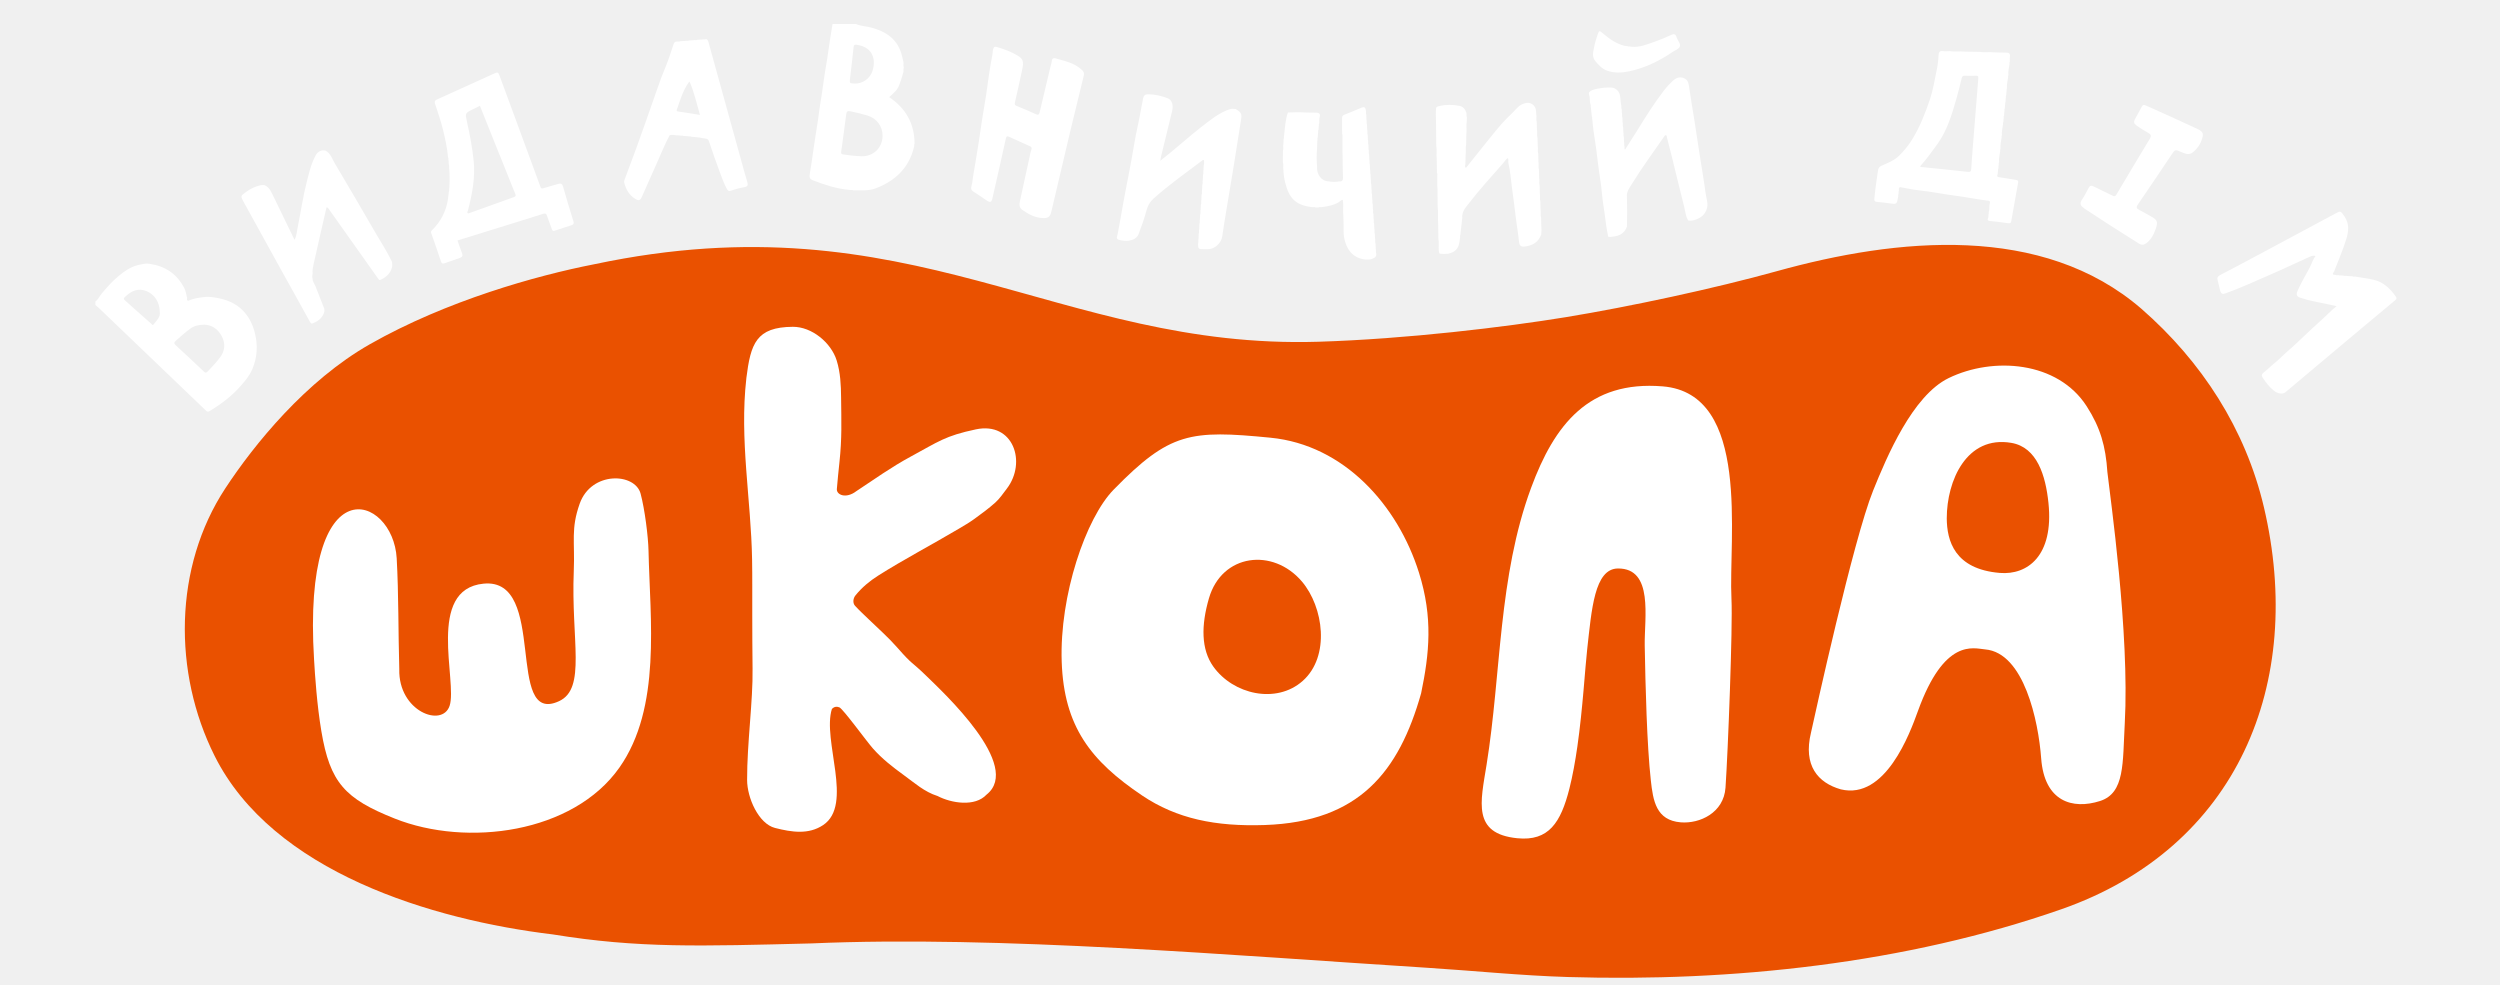
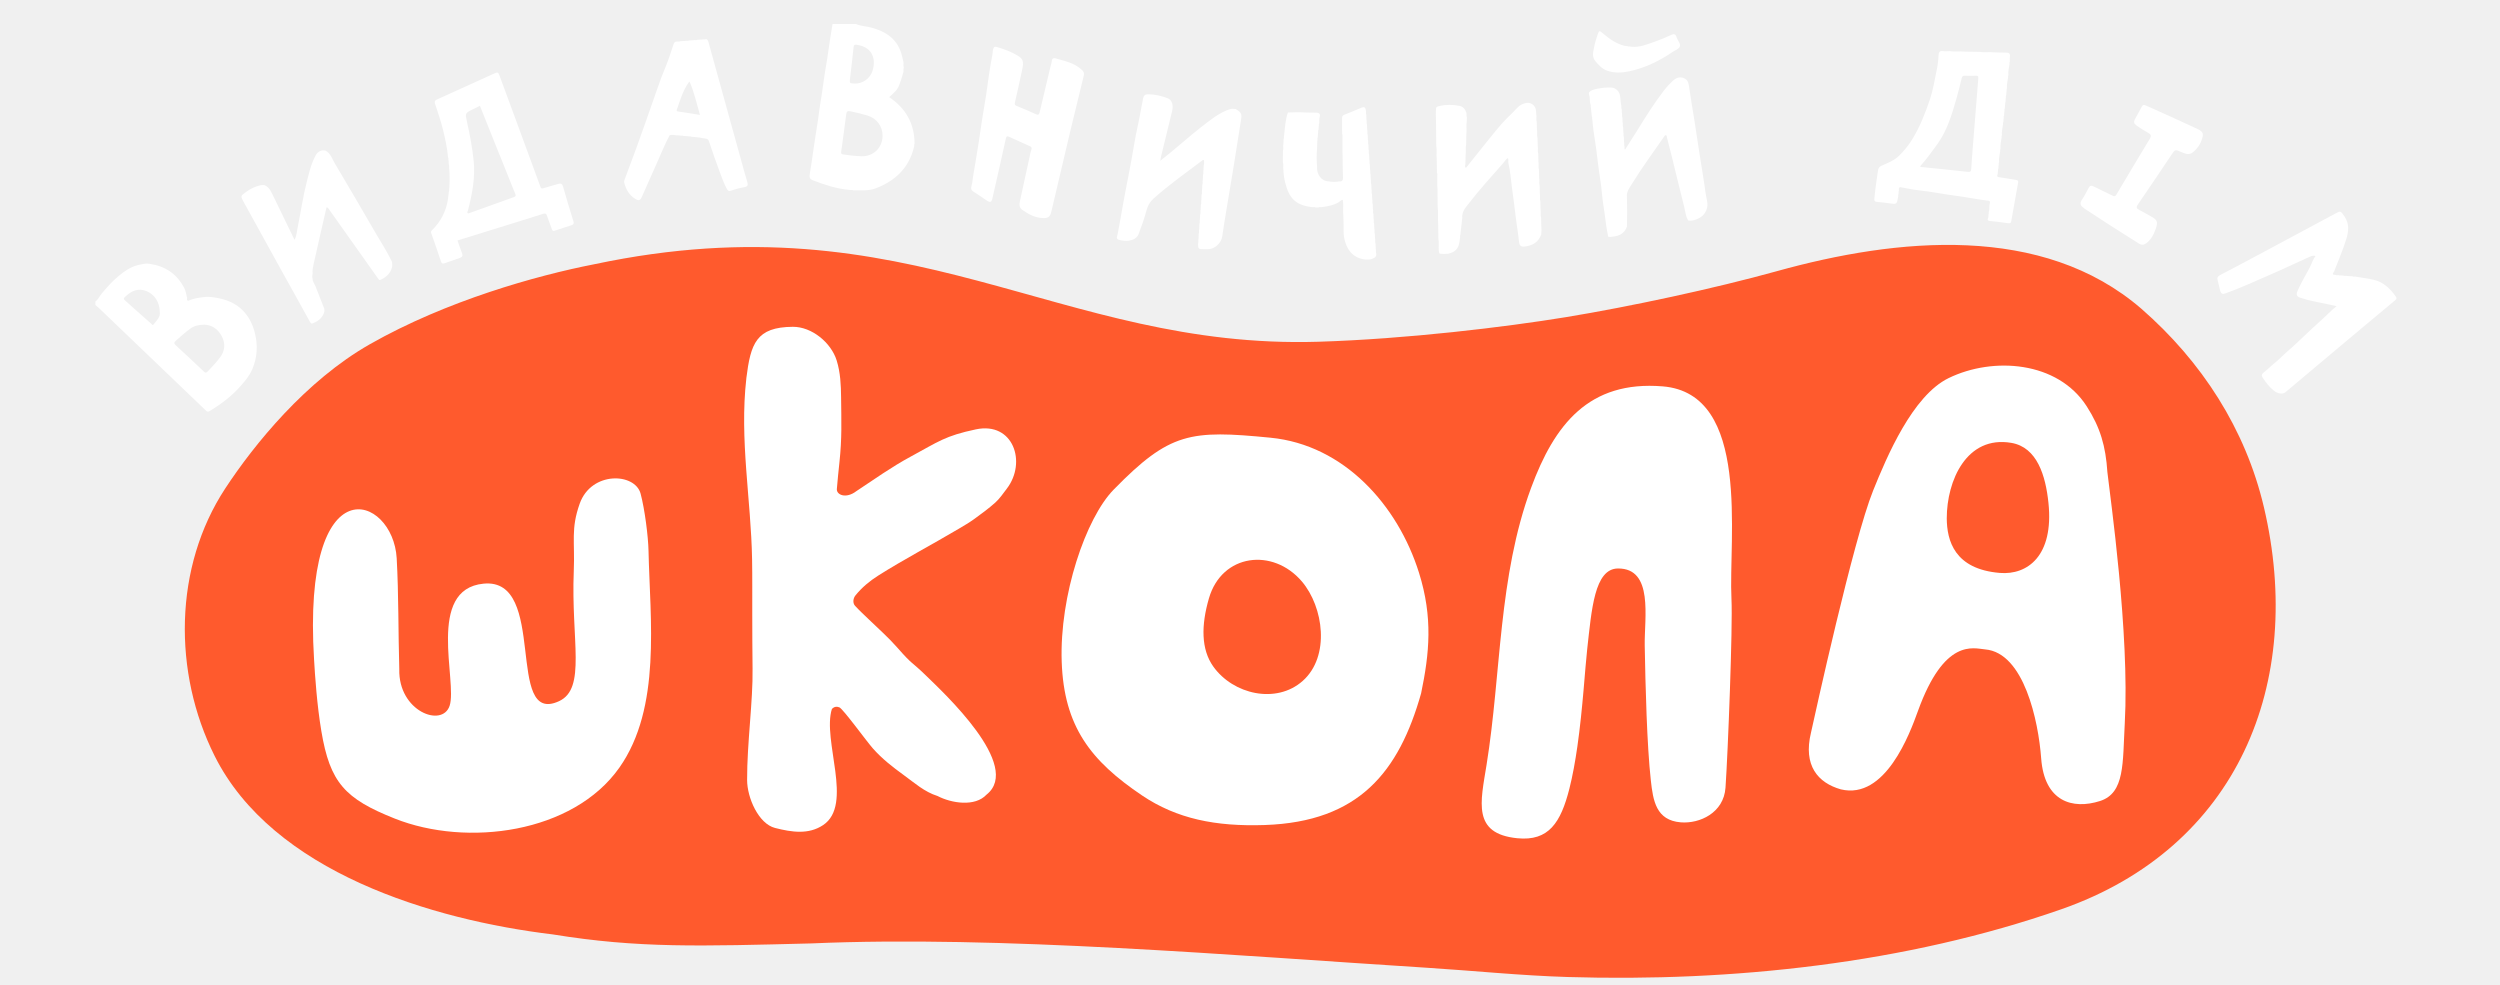
<svg xmlns="http://www.w3.org/2000/svg" width="198" height="78" viewBox="0 0 198 78" fill="none">
-   <path fill-rule="evenodd" clip-rule="evenodd" d="M163.238 72.019C150.937 76.319 137.148 77.774 124.179 77.38C120.44 77.268 116.709 76.88 112.978 76.644C97.902 75.692 79.062 74.07 64.276 74.718C55.468 74.94 50.577 75.111 43.782 74.006C34.236 72.855 21.593 69.072 16.991 59.854C13.7 53.267 13.747 44.913 17.845 38.677C20.12 35.213 24.219 30.143 29.307 27.255C35.356 23.82 42.479 21.824 47.072 20.927C72.245 15.594 83.725 27.7 104.419 27.066C111.364 26.854 119.226 25.904 124.018 25.119C129.113 24.281 135.752 22.857 140.724 21.478C150.277 18.824 161.758 17.679 169.604 24.459C174.369 28.622 177.846 33.972 179.303 40.177C182.572 54.086 177.24 67.134 163.238 72.02V72.019Z" fill="#EA5100" />
+   <path fill-rule="evenodd" clip-rule="evenodd" d="M163.238 72.019C150.937 76.319 137.148 77.774 124.179 77.38C120.44 77.268 116.709 76.88 112.978 76.644C97.902 75.692 79.062 74.07 64.276 74.718C55.468 74.94 50.577 75.111 43.782 74.006C34.236 72.855 21.593 69.072 16.991 59.854C13.7 53.267 13.747 44.913 17.845 38.677C20.12 35.213 24.219 30.143 29.307 27.255C35.356 23.82 42.479 21.824 47.072 20.927C72.245 15.594 83.725 27.7 104.419 27.066C111.364 26.854 119.226 25.904 124.018 25.119C129.113 24.281 135.752 22.857 140.724 21.478C150.277 18.824 161.758 17.679 169.604 24.459C174.369 28.622 177.846 33.972 179.303 40.177C182.572 54.086 177.24 67.134 163.238 72.02V72.019Z" fill="#FF5A2D" />
  <path fill-rule="evenodd" clip-rule="evenodd" d="M154.183 41.045C154.196 42.812 154.784 45.08 158.392 45.376C160.563 45.554 162.672 44.036 162.238 39.834C162.015 37.673 161.343 35.426 159.298 35.075C155.756 34.469 154.183 38.073 154.184 41.047L154.183 41.045ZM148.354 38.848C149.437 36.165 151.474 31.331 154.336 29.943C157.853 28.233 162.973 28.598 165.27 32.183C166.351 33.868 166.771 35.348 166.904 37.384C167.125 39.353 168.676 50.179 168.282 57.28C168.107 60.44 168.304 62.809 166.316 63.442C164.164 64.127 161.913 63.511 161.66 60.054C161.442 57.101 160.302 51.701 157.23 51.433C156.303 51.353 153.995 50.505 151.895 56.328C151.252 58.113 149.314 63.367 145.794 62.517C143.972 61.999 142.802 60.625 143.428 58.037C143.736 56.643 146.78 42.746 148.354 38.847V38.848Z" fill="white" />
  <path fill-rule="evenodd" clip-rule="evenodd" d="M130.745 61.797C130.436 59.013 130.319 54.338 130.262 51.13C130.224 48.943 130.984 45.005 128.143 45.024C126.271 45.036 126.057 48.303 125.708 51.398C125.534 52.939 125.359 56.097 124.93 59.107C124.761 60.286 124.555 61.442 124.294 62.47C123.614 65.145 122.662 66.641 120.165 66.388C116.586 66.028 117.258 63.547 117.738 60.559C118.906 53.288 118.661 45.691 121.261 38.642C123.107 33.638 125.827 30.123 131.684 30.6C138.713 31.172 136.887 42.643 137.132 47.443C137.242 49.595 136.852 59.614 136.66 62.379C136.522 64.385 134.611 65.248 133.123 65.13C131.157 64.975 130.923 63.41 130.745 61.799V61.797Z" fill="white" />
  <path fill-rule="evenodd" clip-rule="evenodd" d="M59.108 29.97C59.452 27.21 59.886 25.903 62.79 25.883C64.296 25.873 65.825 27.139 66.264 28.547C66.564 29.514 66.605 30.497 66.615 31.492C66.635 33.385 66.688 34.695 66.487 36.583C66.41 37.296 66.338 38.01 66.279 38.725C66.24 39.196 67.004 39.53 67.829 38.895C69.261 37.949 70.606 36.986 72.118 36.169C74.35 34.962 74.832 34.528 77.292 34.005C80.256 33.381 81.338 36.615 79.738 38.704C79.449 39.081 79.179 39.486 78.83 39.801C78.298 40.278 77.715 40.703 77.134 41.124C76.752 41.4 76.34 41.636 75.935 41.878C73.885 43.095 71.494 44.355 69.55 45.59C68.869 46.021 68.258 46.531 67.75 47.16C67.563 47.391 67.521 47.761 67.718 47.978C68.06 48.351 68.436 48.694 68.8 49.047C69.582 49.803 70.379 50.501 71.098 51.325C72.315 52.715 72.166 52.363 73.326 53.493C74.692 54.828 81.01 60.659 78.132 62.936C77.221 63.915 75.363 63.623 74.252 63.043C73.217 62.72 72.428 62.003 71.579 61.388C70.704 60.755 69.853 60.09 69.135 59.279C68.631 58.709 66.772 56.145 66.48 56.023C66.259 55.932 66.061 55.974 65.889 56.142C65.096 58.622 67.624 63.735 65.188 65.349C64.042 66.109 62.727 65.918 61.379 65.573C60.078 65.239 59.174 63.185 59.171 61.778C59.162 58.864 59.643 55.512 59.603 52.956C59.583 51.517 59.583 50.078 59.579 48.638C59.574 47.188 59.591 45.738 59.565 44.289C59.483 39.564 58.559 34.825 59.11 29.972L59.108 29.97Z" fill="white" />
  <path fill-rule="evenodd" clip-rule="evenodd" d="M31.623 53.012C31.548 56.336 35.024 57.657 35.61 55.898C36.246 53.983 33.729 46.664 38.303 46.225C43.425 45.734 39.961 57.519 44.272 55.535C46.462 54.529 45.218 50.701 45.443 45.228C45.54 42.879 45.198 41.896 45.913 39.887C46.836 37.296 50.292 37.437 50.736 39.098C51.064 40.326 51.339 42.488 51.363 43.63C51.478 49.059 52.4 56.05 49.054 60.797C45.389 65.997 36.986 67.106 31.263 64.83C27.319 63.262 26.134 61.986 25.451 57.906C25.103 55.829 24.95 53.541 24.874 52.243C23.909 36.578 31.131 39.203 31.418 44.212C31.578 47.065 31.538 50.125 31.624 53.011L31.623 53.012Z" fill="white" />
  <path fill-rule="evenodd" clip-rule="evenodd" d="M185.283 21.81C185.377 21.814 185.47 21.817 185.565 21.822C185.691 21.888 185.832 21.819 185.96 21.865C186.073 21.869 186.185 21.873 186.299 21.878C186.404 21.943 186.529 21.875 186.638 21.922C187.085 22.005 187.539 22.05 187.983 22.154C188.784 22.343 189.314 22.869 189.763 23.509C189.854 23.642 189.771 23.717 189.682 23.792C188.798 24.528 187.915 25.263 187.034 26.001C185.894 26.955 184.755 27.911 183.618 28.868C182.745 29.602 181.873 30.336 180.999 31.07C180.791 31.242 180.397 31.182 180.111 30.957C179.742 30.668 179.463 30.304 179.209 29.917C179.096 29.745 179.119 29.625 179.29 29.496C179.598 29.261 179.867 28.976 180.17 28.736C180.551 28.435 180.873 28.074 181.243 27.76C181.646 27.419 182.027 27.043 182.414 26.681C182.898 26.231 183.373 25.775 183.868 25.336C184.255 24.992 184.606 24.605 185.057 24.247C184.458 24.119 183.922 23.997 183.381 23.893C182.968 23.815 182.561 23.71 182.164 23.574C181.896 23.483 181.843 23.33 181.955 23.067C182.232 22.413 182.606 21.806 182.937 21.178C183.09 20.887 183.166 20.562 183.393 20.275C183.138 20.207 182.959 20.323 182.786 20.401C181.776 20.852 180.78 21.333 179.764 21.771C178.599 22.273 177.447 22.812 176.25 23.238C176.05 23.308 175.925 23.291 175.85 23.054C175.759 22.766 175.717 22.469 175.635 22.18C175.573 21.952 175.681 21.864 175.874 21.764C177.028 21.166 178.176 20.551 179.321 19.937C181.193 18.935 183.064 17.932 184.933 16.927C185.376 16.688 185.372 16.678 185.69 17.152C186.081 17.733 186.015 18.338 185.815 18.971C185.546 19.835 185.183 20.661 184.861 21.503C184.84 21.555 184.599 21.774 184.935 21.768C185.047 21.828 185.172 21.767 185.283 21.811" fill="white" />
  <path fill-rule="evenodd" clip-rule="evenodd" d="M82.683 17.27C82.025 17.283 81.488 16.985 80.972 16.627C80.717 16.449 80.715 16.214 80.778 15.935C81.025 14.839 81.246 13.74 81.496 12.645C81.558 12.382 81.592 12.108 81.686 11.855C81.747 11.691 81.68 11.631 81.562 11.577C81.019 11.327 80.474 11.079 79.927 10.838C79.801 10.781 79.71 10.755 79.663 10.974C79.325 12.547 78.958 14.115 78.605 15.687C78.531 16.021 78.431 16.069 78.145 15.877C77.795 15.644 77.451 15.397 77.092 15.175C76.775 14.977 76.973 14.711 76.998 14.488C77.06 13.938 77.171 13.392 77.259 12.845C77.35 12.291 77.441 11.736 77.528 11.18C77.611 10.642 77.683 10.099 77.767 9.561C77.872 8.898 77.992 8.237 78.093 7.573C78.178 7.027 78.242 6.473 78.326 5.925C78.405 5.405 78.49 4.885 78.591 4.369C78.622 4.208 78.617 4.045 78.661 3.884C78.708 3.694 78.818 3.682 78.948 3.721C79.52 3.889 80.079 4.092 80.59 4.4C81.019 4.658 81.093 4.876 80.967 5.471C80.779 6.356 80.586 7.238 80.381 8.116C80.344 8.272 80.38 8.335 80.515 8.391C81.031 8.605 81.547 8.813 82.054 9.049C82.254 9.14 82.302 9.048 82.339 8.898C82.625 7.703 82.911 6.509 83.189 5.312C83.228 5.144 83.293 4.985 83.306 4.808C83.316 4.674 83.415 4.57 83.58 4.617C84.319 4.835 85.088 4.969 85.682 5.533C85.83 5.674 85.886 5.782 85.838 5.979C85.478 7.434 85.123 8.891 84.776 10.35C84.277 12.445 83.787 14.544 83.294 16.641C83.277 16.713 83.255 16.784 83.238 16.855C83.172 17.143 82.986 17.282 82.68 17.271" fill="white" />
  <path fill-rule="evenodd" clip-rule="evenodd" d="M95.091 16.608C95.096 16.476 95.101 16.346 95.108 16.216C95.173 16.089 95.108 15.951 95.148 15.823C95.152 15.691 95.158 15.562 95.164 15.432C95.23 15.304 95.164 15.167 95.204 15.039C95.21 14.907 95.214 14.777 95.221 14.647C95.286 14.52 95.22 14.381 95.263 14.255C95.267 14.125 95.273 13.994 95.277 13.866C95.342 13.739 95.276 13.599 95.317 13.47C95.323 13.34 95.329 13.21 95.334 13.082C95.389 12.965 95.355 12.842 95.357 12.724C95.358 12.655 95.309 12.658 95.261 12.676C93.945 13.675 92.588 14.624 91.356 15.732C91.062 15.997 90.894 16.304 90.794 16.693C90.633 17.313 90.409 17.921 90.183 18.523C90.055 18.868 89.742 19.014 89.392 19.064C89.141 19.1 88.893 19.057 88.647 19.004C88.33 18.936 88.492 18.678 88.517 18.547C88.673 17.747 88.809 16.943 88.951 16.139C89.077 15.425 89.222 14.712 89.359 14.002C89.536 13.084 89.706 12.164 89.859 11.244C89.98 10.509 90.164 9.786 90.293 9.054C90.367 8.627 90.453 8.203 90.537 7.777C90.579 7.569 90.689 7.467 90.917 7.467C91.456 7.467 91.97 7.587 92.468 7.777C92.811 7.909 92.953 8.299 92.832 8.801C92.55 9.983 92.255 11.161 91.968 12.34C91.939 12.453 91.925 12.567 91.892 12.736C92.181 12.503 92.426 12.305 92.672 12.107C93.029 11.818 93.378 11.515 93.731 11.22C94.186 10.839 94.635 10.446 95.108 10.085C95.833 9.532 96.53 8.929 97.423 8.64C97.571 8.609 97.722 8.613 97.871 8.635C98.342 8.932 98.369 9.022 98.278 9.569C98.079 10.78 97.897 11.992 97.701 13.204C97.523 14.305 97.334 15.405 97.152 16.507C97.031 17.243 96.906 17.979 96.802 18.718C96.725 19.257 96.196 19.744 95.654 19.738C95.542 19.737 95.429 19.742 95.316 19.739C94.914 19.73 94.891 19.706 94.883 19.316C94.94 19.184 94.877 19.041 94.923 18.909C94.928 18.784 94.933 18.656 94.937 18.531C94.995 18.399 94.933 18.256 94.979 18.124C94.984 17.998 94.989 17.873 94.994 17.745C95.051 17.613 94.989 17.47 95.036 17.338C95.039 17.227 95.043 17.115 95.048 17.004C95.113 16.876 95.048 16.739 95.088 16.611" fill="white" />
  <path fill-rule="evenodd" clip-rule="evenodd" d="M121.771 10.903C121.779 11.123 121.784 11.343 121.79 11.565C121.833 11.768 121.763 11.981 121.83 12.184C121.834 12.387 121.839 12.592 121.843 12.796C121.891 13.004 121.821 13.22 121.883 13.427C121.888 13.647 121.896 13.867 121.902 14.086C121.945 14.29 121.873 14.502 121.942 14.704C121.946 14.91 121.952 15.116 121.956 15.32C122 15.526 121.931 15.741 121.995 15.944C122 16.147 122.005 16.349 122.009 16.551C122.063 16.775 121.981 17.006 122.054 17.227C122.058 17.433 122.064 17.636 122.068 17.842C122.089 18.084 122.094 18.325 122.067 18.566C121.843 19.195 121.366 19.463 120.722 19.528C120.427 19.558 120.336 19.407 120.311 19.181C120.237 18.483 120.117 17.791 120.035 17.095C119.947 16.334 119.843 15.573 119.741 14.815C119.658 14.184 119.617 13.546 119.464 12.923C119.434 12.799 119.493 12.665 119.433 12.518C119.248 12.613 119.165 12.798 119.039 12.936C118.094 14.007 117.132 15.065 116.262 16.199C116.089 16.426 115.89 16.644 115.838 16.942C115.769 17.085 115.841 17.243 115.796 17.389C115.752 17.78 115.709 18.172 115.666 18.562C115.604 18.67 115.669 18.795 115.623 18.904C115.58 19.311 115.522 19.703 115.115 19.943C114.982 20.02 114.843 20.05 114.705 20.095C114.481 20.118 114.258 20.12 114.033 20.094C113.973 20.048 113.98 19.974 113.959 19.912C113.915 19.573 113.987 19.233 113.92 18.895C113.914 18.504 113.908 18.114 113.902 17.725C113.858 17.277 113.932 16.825 113.862 16.379C113.858 15.911 113.854 15.445 113.85 14.978C113.812 14.638 113.844 14.295 113.832 13.955C113.829 13.865 113.855 13.77 113.807 13.683C113.801 13.31 113.794 12.938 113.789 12.566C113.746 12.227 113.818 11.886 113.751 11.548C113.746 10.896 113.738 10.245 113.732 9.594C113.716 9.259 113.706 8.924 113.738 8.591C113.752 8.443 113.882 8.427 113.984 8.403C114.517 8.273 115.057 8.279 115.593 8.386C115.893 8.447 116.043 8.661 116.135 8.927C116.172 9.04 116.116 9.161 116.174 9.272C116.174 9.374 116.172 9.477 116.172 9.581C116.107 9.938 116.182 10.303 116.133 10.66C116.128 10.92 116.124 11.181 116.119 11.441C116.049 11.721 116.128 12.008 116.076 12.287C116.07 12.527 116.066 12.765 116.059 13.002C116.046 13.105 115.974 13.215 116.107 13.295C116.496 12.808 116.88 12.318 117.272 11.834C117.807 11.179 118.324 10.511 118.876 9.869C119.28 9.4 119.749 9.001 120.162 8.543C120.323 8.366 120.547 8.238 120.79 8.171C121.238 8.046 121.64 8.35 121.658 8.816C121.661 8.89 121.667 8.964 121.671 9.04C121.718 9.245 121.646 9.458 121.711 9.663C121.716 9.866 121.721 10.07 121.726 10.273C121.773 10.481 121.703 10.695 121.765 10.902" fill="white" />
  <path fill-rule="evenodd" clip-rule="evenodd" d="M128.853 17.949C128.662 18.487 128.241 18.696 127.705 18.747C127.593 18.774 127.481 18.774 127.371 18.747C127.314 18.438 127.242 18.133 127.203 17.822C127.139 17.289 127.07 16.757 126.984 16.227C126.902 15.733 126.875 15.23 126.812 14.734C126.746 14.228 126.661 13.726 126.595 13.22C126.533 12.753 126.485 12.282 126.421 11.813C126.352 11.309 126.269 10.807 126.199 10.303C126.161 10.032 126.142 9.757 126.113 9.485C126.069 9.395 126.131 9.288 126.069 9.203C126.047 8.978 126.025 8.755 126 8.532C125.957 8.441 126.018 8.337 125.957 8.249C125.883 8.004 125.943 7.743 125.856 7.495C125.788 7.302 125.947 7.207 126.107 7.14C126.403 7.014 126.722 7.001 127.031 6.947C127.274 6.931 127.518 6.921 127.761 6.952C128.147 7.085 128.306 7.372 128.33 7.759C128.34 7.944 128.372 8.128 128.394 8.31C128.443 8.418 128.375 8.543 128.44 8.647C128.444 8.741 128.448 8.833 128.453 8.927C128.501 9.054 128.428 9.196 128.496 9.319C128.5 9.432 128.505 9.543 128.508 9.655C128.556 9.787 128.491 9.93 128.55 10.062C128.556 10.187 128.562 10.315 128.567 10.44C128.611 10.57 128.548 10.712 128.609 10.841C128.613 10.97 128.618 11.096 128.622 11.225C128.67 11.355 128.603 11.496 128.665 11.625V11.818L128.712 11.84C129.021 11.352 129.336 10.868 129.64 10.378C130.313 9.285 130.994 8.197 131.777 7.178C132.002 6.886 132.259 6.611 132.532 6.362C132.757 6.161 133.045 6.062 133.355 6.185C133.627 6.292 133.722 6.506 133.762 6.792C133.888 7.697 134.049 8.595 134.191 9.499C134.331 10.393 134.462 11.287 134.602 12.182C134.764 13.23 134.948 14.277 135.088 15.328C135.139 15.708 135.297 16.085 135.195 16.481C135.048 17.05 134.628 17.32 134.09 17.458C133.96 17.479 133.829 17.487 133.7 17.455C133.496 17.112 133.474 16.715 133.378 16.341C133.061 15.099 132.766 13.852 132.458 12.608C132.316 12.028 132.162 11.45 132.019 10.87C132.002 10.81 132.028 10.733 131.941 10.712C131.855 10.694 131.834 10.767 131.798 10.819C130.946 12.062 130.04 13.27 129.255 14.556C129.063 14.871 128.805 15.183 128.853 15.598C128.876 16.381 128.874 17.163 128.854 17.947" fill="white" />
  <path fill-rule="evenodd" clip-rule="evenodd" d="M25.776 11.927C26.192 12.145 26.306 12.585 26.52 12.945C27.607 14.772 28.679 16.606 29.744 18.447C30.183 19.209 30.672 19.946 31.049 20.744C31.066 20.891 31.075 21.04 31.043 21.187C30.919 21.655 30.596 21.94 30.176 22.145C30.085 22.192 30.043 22.203 29.977 22.108C29.192 20.991 28.399 19.881 27.611 18.77C27.085 18.03 26.561 17.291 26.037 16.55C25.994 16.49 25.96 16.422 25.859 16.427C25.518 17.923 25.171 19.417 24.839 20.916C24.784 21.165 24.73 21.424 24.761 21.687C24.719 21.823 24.719 21.957 24.761 22.094C24.757 22.318 24.914 22.482 24.989 22.678C25.214 23.27 25.448 23.856 25.681 24.445C25.703 24.536 25.706 24.628 25.678 24.721C25.553 25.145 25.252 25.395 24.858 25.572C24.707 25.641 24.645 25.67 24.548 25.491C23.785 24.095 23.005 22.709 22.234 21.318C21.259 19.556 20.288 17.792 19.316 16.03C19.004 15.461 19.073 15.519 19.531 15.175C19.853 14.935 20.238 14.761 20.642 14.671C20.754 14.653 20.866 14.646 20.976 14.675C21.354 14.856 21.492 15.221 21.66 15.561C22.214 16.698 22.764 17.836 23.327 18.996C23.495 18.67 23.512 18.32 23.579 17.989C23.825 16.785 23.995 15.568 24.302 14.375C24.484 13.669 24.644 12.957 24.999 12.307C25.102 12.119 25.237 11.989 25.445 11.932C25.557 11.899 25.669 11.903 25.779 11.928" fill="white" />
  <path fill-rule="evenodd" clip-rule="evenodd" d="M108.266 9.892C108.271 10.018 108.276 10.145 108.281 10.271C108.327 10.404 108.264 10.546 108.323 10.678C108.327 10.803 108.333 10.931 108.337 11.056C108.384 11.189 108.321 11.331 108.379 11.463C108.384 11.589 108.389 11.716 108.394 11.842C108.44 11.975 108.377 12.117 108.434 12.249C108.439 12.377 108.444 12.502 108.45 12.627C108.497 12.759 108.434 12.902 108.49 13.034C108.496 13.162 108.502 13.287 108.507 13.413C108.553 13.545 108.49 13.688 108.547 13.82C108.552 13.947 108.557 14.073 108.563 14.198C108.611 14.328 108.545 14.47 108.606 14.599C108.611 14.727 108.616 14.856 108.622 14.983C108.667 15.115 108.601 15.255 108.662 15.383C108.668 15.512 108.672 15.641 108.679 15.767C108.723 15.899 108.658 16.039 108.719 16.168C108.724 16.296 108.729 16.425 108.735 16.552C108.78 16.683 108.714 16.823 108.775 16.952C108.781 17.081 108.785 17.209 108.79 17.336C108.836 17.468 108.771 17.608 108.832 17.736C108.836 17.865 108.842 17.994 108.846 18.12C108.89 18.252 108.827 18.392 108.888 18.521C108.893 18.649 108.898 18.778 108.903 18.905C108.947 19.037 108.884 19.177 108.945 19.307C108.949 19.435 108.955 19.563 108.959 19.69C109.004 19.822 108.94 19.964 109.001 20.092C109.032 20.42 108.76 20.453 108.55 20.544C108.363 20.56 108.174 20.569 107.99 20.538C107.081 20.357 106.656 19.738 106.47 18.897C106.372 18.443 106.432 17.981 106.406 17.522C106.397 17.363 106.396 17.207 106.389 17.049C106.345 16.645 106.419 16.237 106.351 15.833C106.183 15.83 106.107 15.979 105.981 16.048C105.6 16.258 105.185 16.335 104.763 16.393C104.649 16.427 104.525 16.377 104.412 16.43H104.212C104.082 16.371 103.94 16.434 103.81 16.392C102.578 16.224 102.08 15.654 101.785 14.457C101.703 14.13 101.657 13.798 101.646 13.46C101.599 13.257 101.674 13.044 101.604 12.842C101.605 12.548 101.605 12.253 101.607 11.96C101.668 11.774 101.604 11.578 101.645 11.391C101.65 11.263 101.658 11.136 101.663 11.007C101.717 10.917 101.668 10.813 101.701 10.719C101.77 10.111 101.798 9.496 102.002 8.909C102.49 8.886 102.977 8.882 103.466 8.912C103.728 8.917 103.99 8.921 104.253 8.924C104.486 8.928 104.588 9.047 104.521 9.265C104.473 9.431 104.493 9.595 104.484 9.759C104.422 9.846 104.484 9.952 104.439 10.042C104.435 10.116 104.432 10.189 104.427 10.264C104.367 10.351 104.423 10.454 104.387 10.545C104.382 10.653 104.374 10.76 104.368 10.868C104.32 10.962 104.363 11.066 104.331 11.161C104.325 11.347 104.319 11.534 104.313 11.719C104.269 12.21 104.271 12.703 104.313 13.194C104.262 13.825 104.671 14.378 105.27 14.363C105.36 14.421 105.465 14.367 105.557 14.405C105.615 14.405 105.673 14.405 105.731 14.406C105.823 14.367 105.93 14.419 106.021 14.364C106.261 14.397 106.376 14.326 106.364 14.054C106.338 13.483 106.343 12.911 106.334 12.339C106.307 11.85 106.331 11.359 106.321 10.869C106.32 10.779 106.345 10.683 106.295 10.598C106.295 10.188 106.299 9.777 106.291 9.368C106.287 9.229 106.331 9.143 106.464 9.089C106.923 8.906 107.382 8.723 107.836 8.525C108.04 8.436 108.131 8.504 108.169 8.7C108.216 8.833 108.152 8.975 108.211 9.107C108.215 9.232 108.221 9.36 108.225 9.485C108.272 9.618 108.209 9.76 108.267 9.892" fill="white" />
  <path fill-rule="evenodd" clip-rule="evenodd" d="M174.45 10.828C174.363 11.164 174.233 11.481 173.999 11.744C173.526 12.278 173.341 12.297 172.764 12.045C172.271 11.831 172.277 11.817 171.983 12.256C171.098 13.571 170.22 14.888 169.322 16.193C169.157 16.433 169.222 16.525 169.443 16.636C169.751 16.791 170.049 16.966 170.35 17.134C170.844 17.41 170.927 17.551 170.75 18.077C170.599 18.522 170.397 18.953 169.996 19.256C169.786 19.415 169.606 19.421 169.394 19.286C168.63 18.8 167.861 18.321 167.1 17.832C166.434 17.406 165.775 16.97 165.115 16.537L164.986 16.435C164.743 16.259 164.722 16.07 164.892 15.816C165.091 15.519 165.257 15.198 165.422 14.882C165.525 14.684 165.638 14.675 165.828 14.771C166.316 15.021 166.816 15.249 167.309 15.493C167.448 15.563 167.525 15.573 167.618 15.415C168.498 13.93 169.382 12.447 170.278 10.969C170.404 10.761 170.35 10.65 170.17 10.543C169.84 10.347 169.507 10.153 169.194 9.925C168.998 9.783 168.978 9.645 169.082 9.453C169.269 9.113 169.459 8.777 169.638 8.433C169.723 8.271 169.827 8.3 169.962 8.361C170.699 8.695 171.439 9.022 172.175 9.355C172.812 9.643 173.444 9.942 174.079 10.232C174.235 10.303 174.368 10.396 174.45 10.551C174.473 10.642 174.471 10.735 174.45 10.826" fill="white" />
  <path fill-rule="evenodd" clip-rule="evenodd" d="M129.175 3.698C129.857 3.775 130.468 3.507 131.086 3.291C131.525 3.137 131.957 2.951 132.381 2.757C132.588 2.661 132.698 2.709 132.775 2.903L132.796 2.984C132.888 3.224 133.129 3.474 133.039 3.692C132.956 3.887 132.654 3.99 132.444 4.131C131.401 4.833 130.286 5.382 129.047 5.645C128.467 5.769 127.869 5.803 127.291 5.599C126.888 5.457 126.61 5.152 126.347 4.832C126.043 4.459 126.198 4.057 126.268 3.67C126.328 3.342 126.44 3.021 126.545 2.703C126.64 2.423 126.684 2.414 126.903 2.603C127.422 3.048 127.964 3.45 128.644 3.625C128.725 3.644 128.809 3.646 128.892 3.655C128.98 3.716 129.086 3.655 129.177 3.699" fill="white" />
  <path fill-rule="evenodd" clip-rule="evenodd" d="M67.238 15.036C66.241 14.946 65.302 14.636 64.375 14.278C64.111 14.175 64.084 14.04 64.149 13.682C64.253 13.101 64.327 12.512 64.413 11.928C64.476 11.505 64.54 11.082 64.603 10.661C64.689 10.066 64.804 9.477 64.868 8.879C64.915 8.455 65.002 8.037 65.064 7.614C65.151 7.028 65.228 6.442 65.316 5.856C65.381 5.425 65.46 4.996 65.528 4.565C65.594 4.133 65.652 3.7 65.717 3.269C65.787 2.813 65.864 2.358 65.936 1.902H67.799C68.181 2.073 68.6 2.075 68.996 2.181C70.122 2.479 71.01 3.044 71.378 4.209C71.448 4.428 71.49 4.654 71.545 4.877C71.584 5.029 71.524 5.19 71.581 5.338L71.572 5.351L71.581 5.363C71.529 5.476 71.58 5.599 71.545 5.712C71.484 5.923 71.429 6.137 71.359 6.345C71.121 7.051 71.083 7.101 70.423 7.695C71.737 8.575 72.429 9.788 72.433 11.376C72.371 11.461 72.433 11.568 72.387 11.656C71.987 13.3 70.91 14.32 69.359 14.916C68.779 15.138 68.182 15.059 67.59 15.074C67.478 15.021 67.353 15.074 67.238 15.036ZM69.9 10.743C69.9 10.004 69.431 9.37 68.71 9.152C68.259 9.016 67.805 8.907 67.344 8.813C67.131 8.769 67.05 8.826 67.022 9.044C66.898 10.035 66.76 11.023 66.623 12.011C66.605 12.145 66.622 12.206 66.78 12.232C67.256 12.302 67.733 12.357 68.211 12.375C69.173 12.41 69.9 11.699 69.9 10.742M67.702 6.618C68.303 6.64 68.895 6.23 69.093 5.643C69.376 4.803 69.198 3.759 67.888 3.551C67.702 3.521 67.624 3.531 67.603 3.74C67.521 4.545 67.426 5.351 67.33 6.155C67.277 6.602 67.27 6.602 67.702 6.619" fill="white" />
  <path fill-rule="evenodd" clip-rule="evenodd" d="M16.765 23.529C17.587 23.635 18.367 23.838 19.022 24.398C19.663 24.943 20.014 25.648 20.201 26.433C20.427 27.382 20.372 28.324 19.985 29.236C19.768 29.751 19.409 30.172 19.046 30.583C18.35 31.374 17.513 32.003 16.614 32.552C16.488 32.629 16.409 32.616 16.302 32.51C15.133 31.385 13.961 30.266 12.788 29.143C11.143 27.567 9.499 25.991 7.853 24.415C7.758 24.325 7.656 24.244 7.557 24.158V23.878C7.778 23.719 7.878 23.465 8.046 23.263C8.466 22.757 8.894 22.27 9.409 21.849C9.859 21.48 10.315 21.153 10.883 21.006C11.054 20.96 11.228 20.932 11.402 20.895C11.551 20.868 11.701 20.868 11.849 20.895C13.088 21.074 14.009 21.695 14.589 22.805C14.713 23.041 14.744 23.294 14.805 23.544C14.866 23.627 14.726 23.782 14.906 23.823C15.299 23.64 15.72 23.578 16.146 23.531C16.351 23.501 16.559 23.508 16.765 23.527M16.169 25.713C15.728 25.721 15.382 25.807 15.086 26.019C14.676 26.315 14.3 26.653 13.921 26.99C13.754 27.14 13.786 27.222 13.931 27.356C14.676 28.04 15.415 28.732 16.146 29.429C16.259 29.535 16.324 29.547 16.437 29.43C16.793 29.069 17.134 28.696 17.437 28.293C17.83 27.768 17.857 27.2 17.565 26.633C17.265 26.051 16.769 25.731 16.169 25.713ZM12.652 24.701C12.646 23.936 12.242 23.322 11.613 23.062C10.929 22.779 10.399 23.048 9.911 23.504C9.787 23.621 9.769 23.69 9.911 23.806C10.144 23.994 10.357 24.205 10.58 24.403C11.047 24.82 11.515 25.234 11.985 25.647C12.037 25.694 12.084 25.804 12.176 25.681C12.406 25.371 12.731 25.104 12.65 24.701" fill="white" />
  <path fill-rule="evenodd" clip-rule="evenodd" d="M157.531 16.72C157.579 16.513 157.535 16.3 157.596 16.091C157.66 15.866 157.428 15.894 157.328 15.88C156.485 15.773 155.651 15.597 154.81 15.492C153.874 15.374 152.952 15.174 152.011 15.08C151.496 15.028 150.988 14.905 150.477 14.818L150.421 14.864C150.36 14.951 150.419 15.056 150.377 15.147C150.373 15.219 150.367 15.293 150.363 15.367C150.303 15.454 150.363 15.56 150.32 15.651C150.228 16.183 150.2 16.185 149.653 16.105C149.325 16.058 148.995 16.015 148.667 15.992C148.472 15.978 148.437 15.888 148.449 15.75C148.484 15.368 148.527 14.987 148.578 14.609C148.625 14.247 148.683 13.887 148.734 13.528C148.76 13.352 148.808 13.223 149.003 13.133C149.488 12.916 150.007 12.721 150.39 12.351C150.775 11.977 151.122 11.557 151.414 11.092C152.051 10.077 152.475 8.975 152.856 7.849C153.099 7.135 153.207 6.392 153.364 5.66C153.458 5.226 153.52 4.784 153.538 4.337C153.546 4.144 153.637 4 153.896 4.048C154.068 4.082 154.252 4.052 154.429 4.048C154.824 4.121 155.223 4.041 155.617 4.09C156.008 4.096 156.398 4.102 156.791 4.109C157.171 4.171 157.553 4.099 157.934 4.146C158.241 4.154 158.546 4.168 158.852 4.167C159.087 4.164 159.229 4.223 159.184 4.497C159.163 4.623 159.18 4.755 159.179 4.884C159.121 4.973 159.178 5.077 159.137 5.168C159.09 5.426 159.045 5.684 159.065 5.95C159.007 6.036 159.063 6.143 159.022 6.233C158.976 6.491 158.931 6.748 158.95 7.009C158.894 7.1 158.95 7.206 158.907 7.298C158.903 7.372 158.899 7.446 158.895 7.522C158.834 7.607 158.892 7.712 158.853 7.802C158.847 7.892 158.841 7.984 158.836 8.074C158.78 8.164 158.836 8.271 158.793 8.363C158.79 8.437 158.785 8.511 158.781 8.585C158.72 8.672 158.777 8.778 158.739 8.866C158.734 8.957 158.729 9.048 158.722 9.14C158.665 9.23 158.722 9.337 158.679 9.428C158.675 9.502 158.671 9.578 158.669 9.652C158.608 9.738 158.664 9.842 158.625 9.932C158.577 10.191 158.533 10.449 158.553 10.714C158.494 10.801 158.552 10.907 158.51 10.998C158.466 11.257 158.418 11.514 158.44 11.779C158.383 11.868 158.439 11.973 158.398 12.064C158.352 12.323 158.304 12.58 158.326 12.845C158.269 12.932 158.325 13.039 158.284 13.129C158.28 13.205 158.275 13.279 158.271 13.352C158.21 13.439 158.267 13.543 158.229 13.635C158.221 13.699 158.224 13.768 158.202 13.828C158.15 13.969 158.183 14.014 158.342 14.036C158.792 14.095 159.237 14.182 159.685 14.256C159.794 14.274 159.862 14.322 159.838 14.44C159.657 15.463 159.469 16.485 159.293 17.508C159.263 17.678 159.206 17.702 159.038 17.676C158.558 17.6 158.075 17.553 157.591 17.501C157.436 17.485 157.388 17.42 157.451 17.282C157.494 17.193 157.49 17.103 157.483 17.01C157.539 16.92 157.483 16.813 157.526 16.722M152.067 13.178C152.163 13.255 152.241 13.235 152.314 13.242C153.484 13.362 154.653 13.475 155.821 13.609C156.053 13.635 156.108 13.58 156.121 13.36C156.178 12.466 156.252 11.572 156.324 10.68C156.442 9.183 156.559 7.686 156.683 6.187C156.695 6.032 156.645 5.994 156.5 5.998C156.209 6.007 155.915 6.01 155.624 5.998C155.465 5.99 155.403 6.036 155.364 6.2C155.234 6.763 155.09 7.324 154.93 7.88C154.578 9.109 154.21 10.331 153.452 11.397C153.018 12.007 152.575 12.607 152.068 13.178" fill="white" />
  <path fill-rule="evenodd" clip-rule="evenodd" d="M35.485 12.454C35.419 11.703 35.255 10.97 35.077 10.24C34.907 9.551 34.67 8.882 34.452 8.209C34.395 8.034 34.446 7.954 34.594 7.885C36.098 7.205 37.601 6.519 39.105 5.839C39.435 5.69 39.452 5.696 39.58 6.038C39.984 7.127 40.385 8.218 40.786 9.307C41.458 11.131 42.13 12.955 42.797 14.781C42.845 14.911 42.88 14.957 43.03 14.909C43.41 14.786 43.801 14.694 44.18 14.576C44.405 14.506 44.522 14.524 44.597 14.791C44.853 15.712 45.139 16.626 45.419 17.54C45.468 17.699 45.418 17.786 45.267 17.834C44.828 17.977 44.387 18.119 43.949 18.265C43.836 18.304 43.76 18.3 43.714 18.167C43.592 17.815 43.447 17.472 43.333 17.118C43.273 16.932 43.212 16.872 42.999 16.939C41.679 17.361 40.355 17.768 39.03 18.178C38.099 18.467 37.166 18.755 36.231 19.043C36.35 19.375 36.457 19.71 36.587 20.035C36.664 20.229 36.636 20.349 36.432 20.422C36.019 20.565 35.609 20.715 35.196 20.855C35.071 20.898 34.979 20.878 34.926 20.713C34.679 19.956 34.415 19.205 34.15 18.454C34.12 18.369 34.133 18.316 34.193 18.258C34.895 17.574 35.328 16.754 35.476 15.789C35.506 15.6 35.523 15.409 35.545 15.22C35.602 15.109 35.545 14.987 35.585 14.876C35.618 14.388 35.62 13.899 35.584 13.413C35.544 13.284 35.607 13.145 35.544 13.02C35.539 12.926 35.535 12.834 35.53 12.74C35.488 12.649 35.547 12.543 35.487 12.456M38.008 8.377C37.822 8.469 37.646 8.557 37.469 8.645C36.824 8.964 36.831 8.963 36.985 9.651C37.214 10.67 37.408 11.697 37.514 12.736C37.649 14.073 37.398 15.373 37.064 16.661C37.046 16.73 36.974 16.803 37.033 16.868C37.094 16.936 37.171 16.877 37.24 16.852C38.387 16.439 39.532 16.023 40.682 15.618C40.852 15.559 40.872 15.5 40.804 15.34C40.545 14.721 40.302 14.096 40.051 13.473C39.372 11.778 38.691 10.08 38.007 8.376" fill="white" />
  <path fill-rule="evenodd" clip-rule="evenodd" d="M54.463 10.788C54.354 10.78 54.246 10.775 54.137 10.769C54.043 10.719 53.936 10.768 53.841 10.73C53.732 10.724 53.624 10.72 53.516 10.713C53.355 10.676 53.195 10.671 53.035 10.713C52.631 11.46 52.33 12.254 51.977 13.024C51.586 13.88 51.216 14.748 50.83 15.607C50.706 15.883 50.578 15.913 50.322 15.758C49.833 15.461 49.581 15.008 49.44 14.477C49.425 14.418 49.425 14.343 49.447 14.284C49.755 13.449 50.071 12.617 50.377 11.782C50.644 11.053 50.905 10.323 51.16 9.589C51.441 8.786 51.728 7.988 52.004 7.184C52.229 6.522 52.476 5.859 52.748 5.209C52.974 4.664 53.148 4.097 53.333 3.536C53.367 3.433 53.4 3.352 53.502 3.309C53.628 3.252 53.773 3.33 53.9 3.261C54.013 3.257 54.125 3.251 54.238 3.244C54.348 3.207 54.471 3.269 54.577 3.205C54.69 3.2 54.802 3.195 54.915 3.188C55.025 3.151 55.148 3.211 55.254 3.149C55.367 3.144 55.48 3.139 55.594 3.132C55.702 3.095 55.824 3.155 55.932 3.094C56.088 3.155 56.104 3.308 56.139 3.437C57.076 6.817 58.008 10.197 58.943 13.578C59.022 13.862 59.115 14.141 59.19 14.425C59.242 14.62 59.247 14.774 58.965 14.821C58.609 14.881 58.253 14.975 57.913 15.1C57.718 15.17 57.646 15.105 57.567 14.961C57.339 14.541 57.178 14.092 57.012 13.646C56.708 12.832 56.423 12.011 56.148 11.188C56.063 10.93 55.832 10.986 55.67 10.945C55.371 10.87 55.055 10.864 54.747 10.829C54.659 10.769 54.555 10.824 54.464 10.789M55.436 9.098C55.176 8.185 54.978 7.304 54.609 6.454L54.522 6.556C54.079 7.208 53.859 7.952 53.606 8.684C53.562 8.816 53.641 8.82 53.728 8.833C54.282 8.919 54.838 9.006 55.436 9.099" fill="white" />
  <path fill-rule="evenodd" clip-rule="evenodd" d="M103.11 46.054C100.818 43.364 96.774 43.849 95.748 47.387C95.124 49.534 95.126 51.424 96.086 52.78C97.659 55.001 101.082 55.788 103.175 53.928C105.366 51.981 104.827 48.072 103.109 46.054H103.11ZM112.555 54.901C110.798 61.125 107.639 65.088 100.172 65.342C96.272 65.475 93.194 64.846 90.456 63.003C86.385 60.262 84.263 57.538 84.087 52.411C83.907 47.157 85.996 41.035 88.202 38.778C92.659 34.221 94.28 34.046 100.62 34.666C106.457 35.236 110.709 40.021 112.383 45.357C113.502 48.921 113.205 51.762 112.554 54.901H112.555Z" fill="white" />
</svg>
